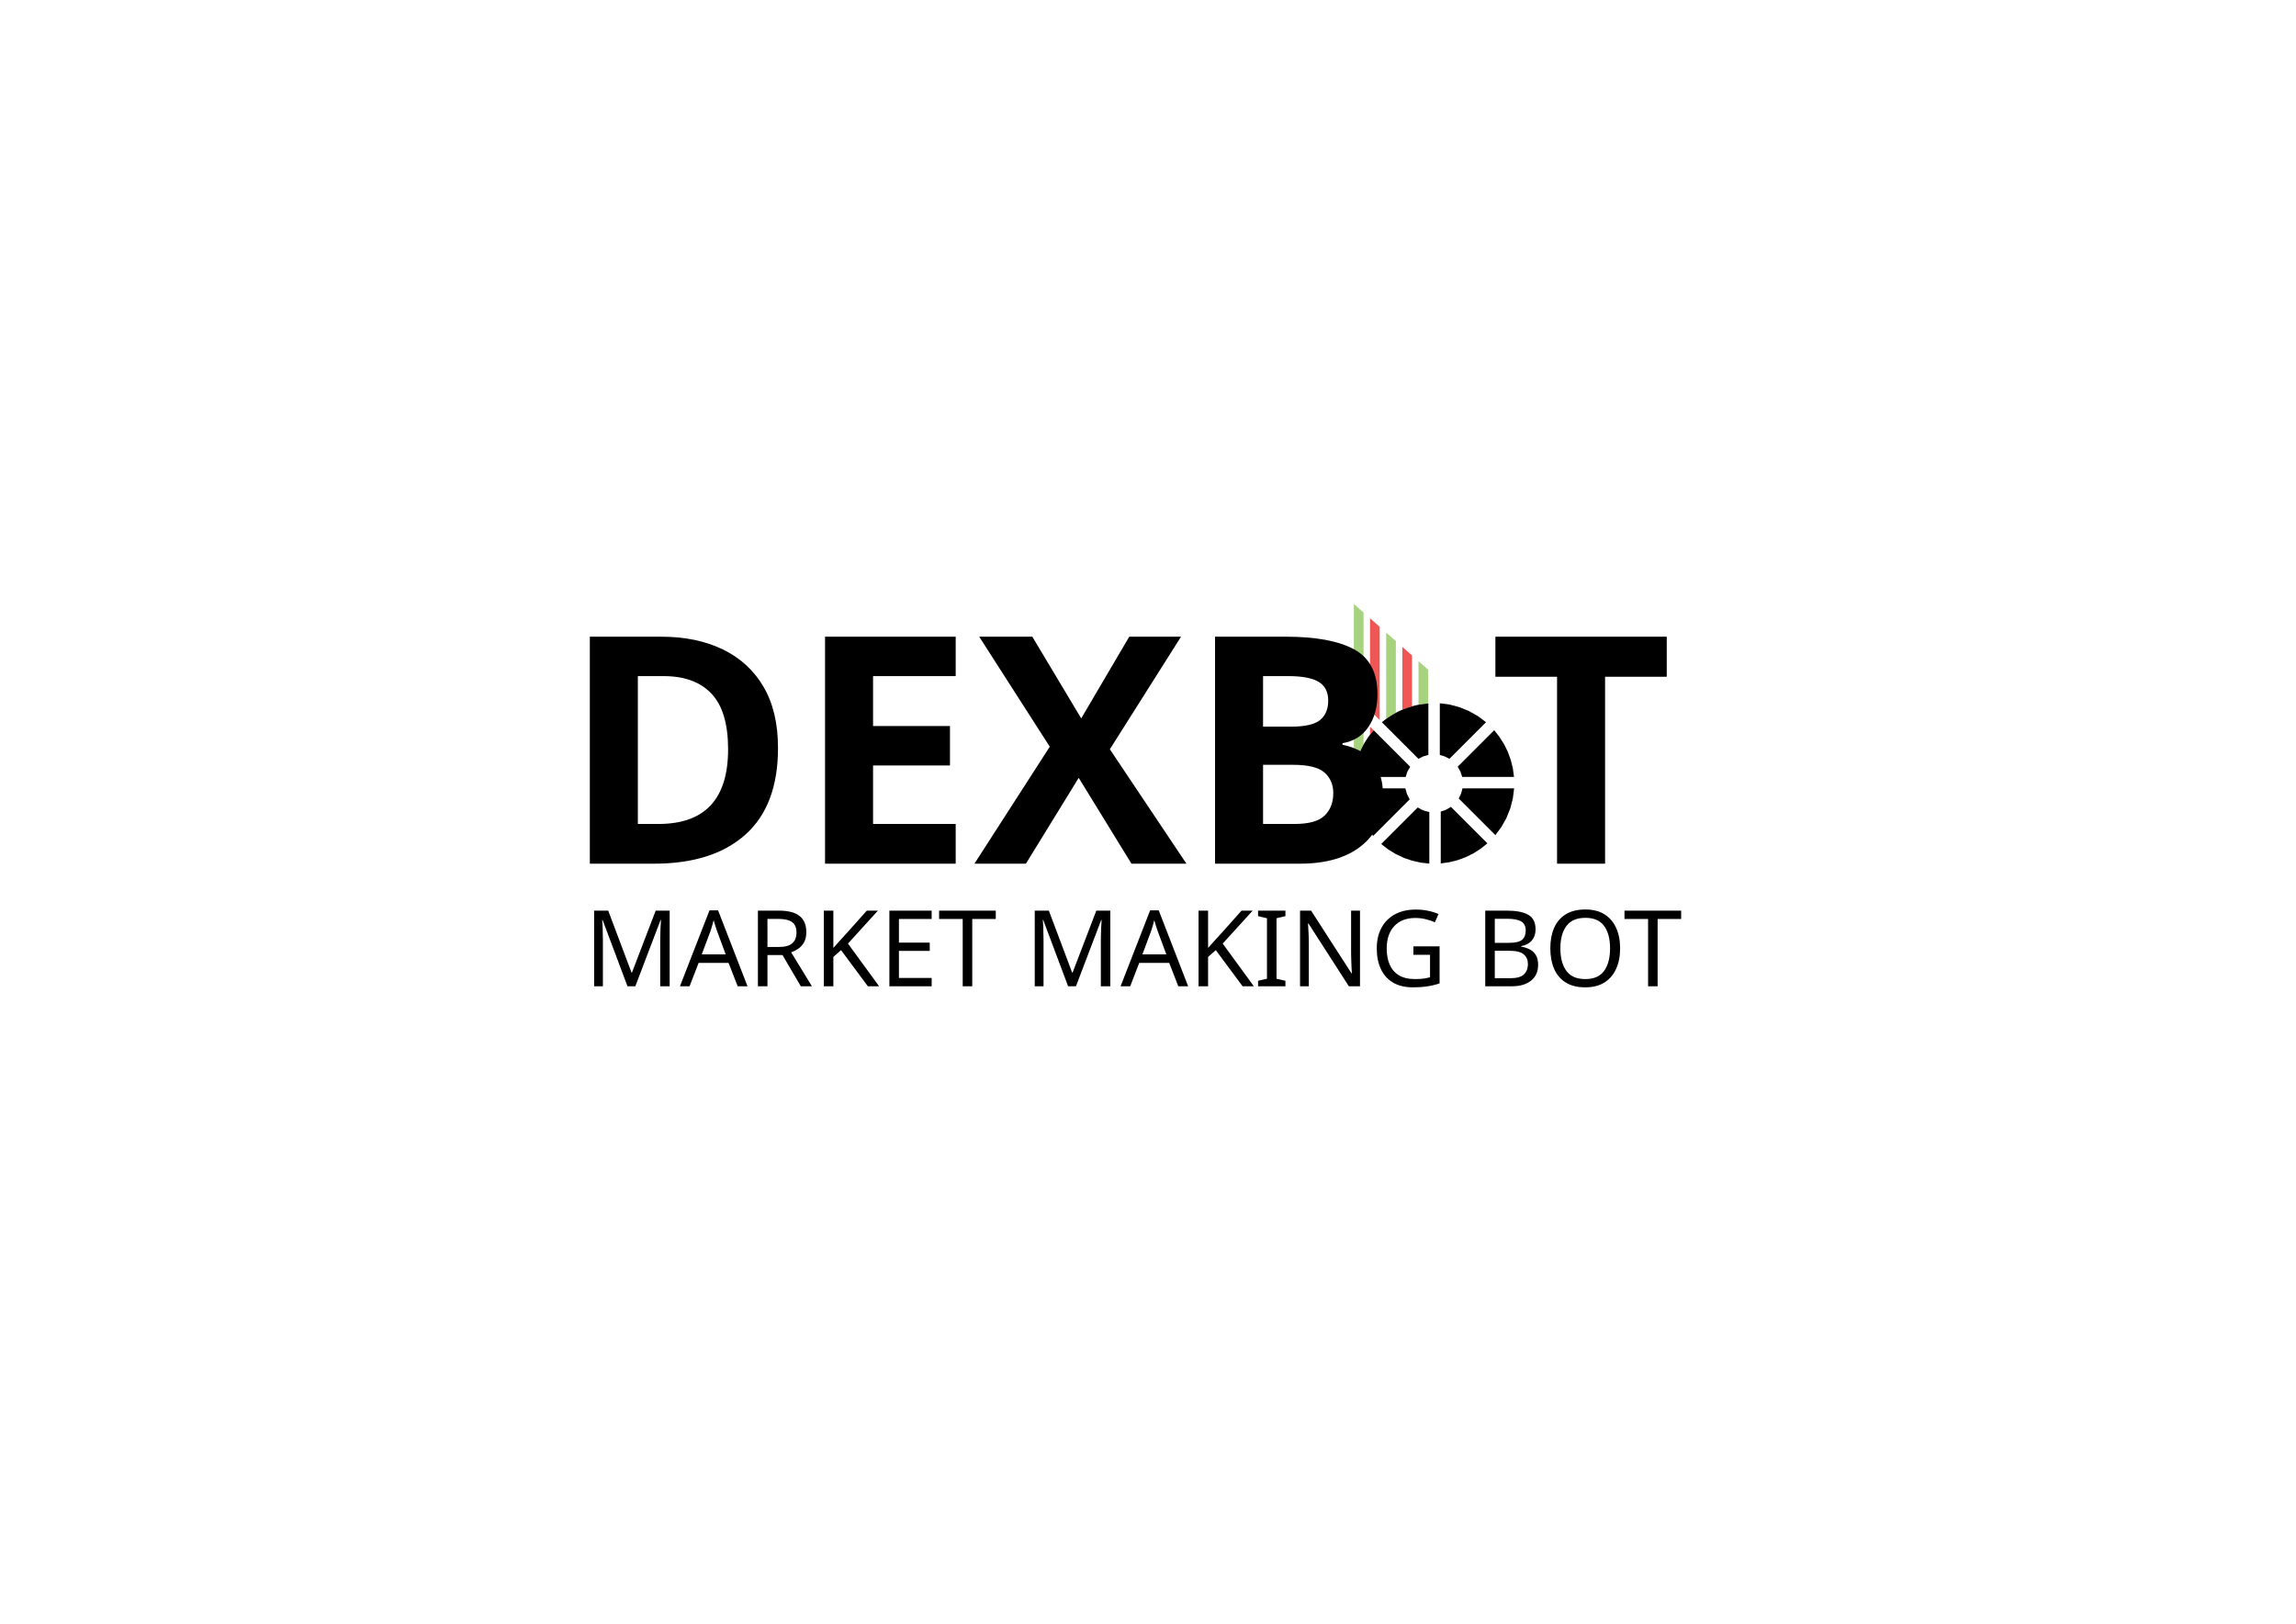
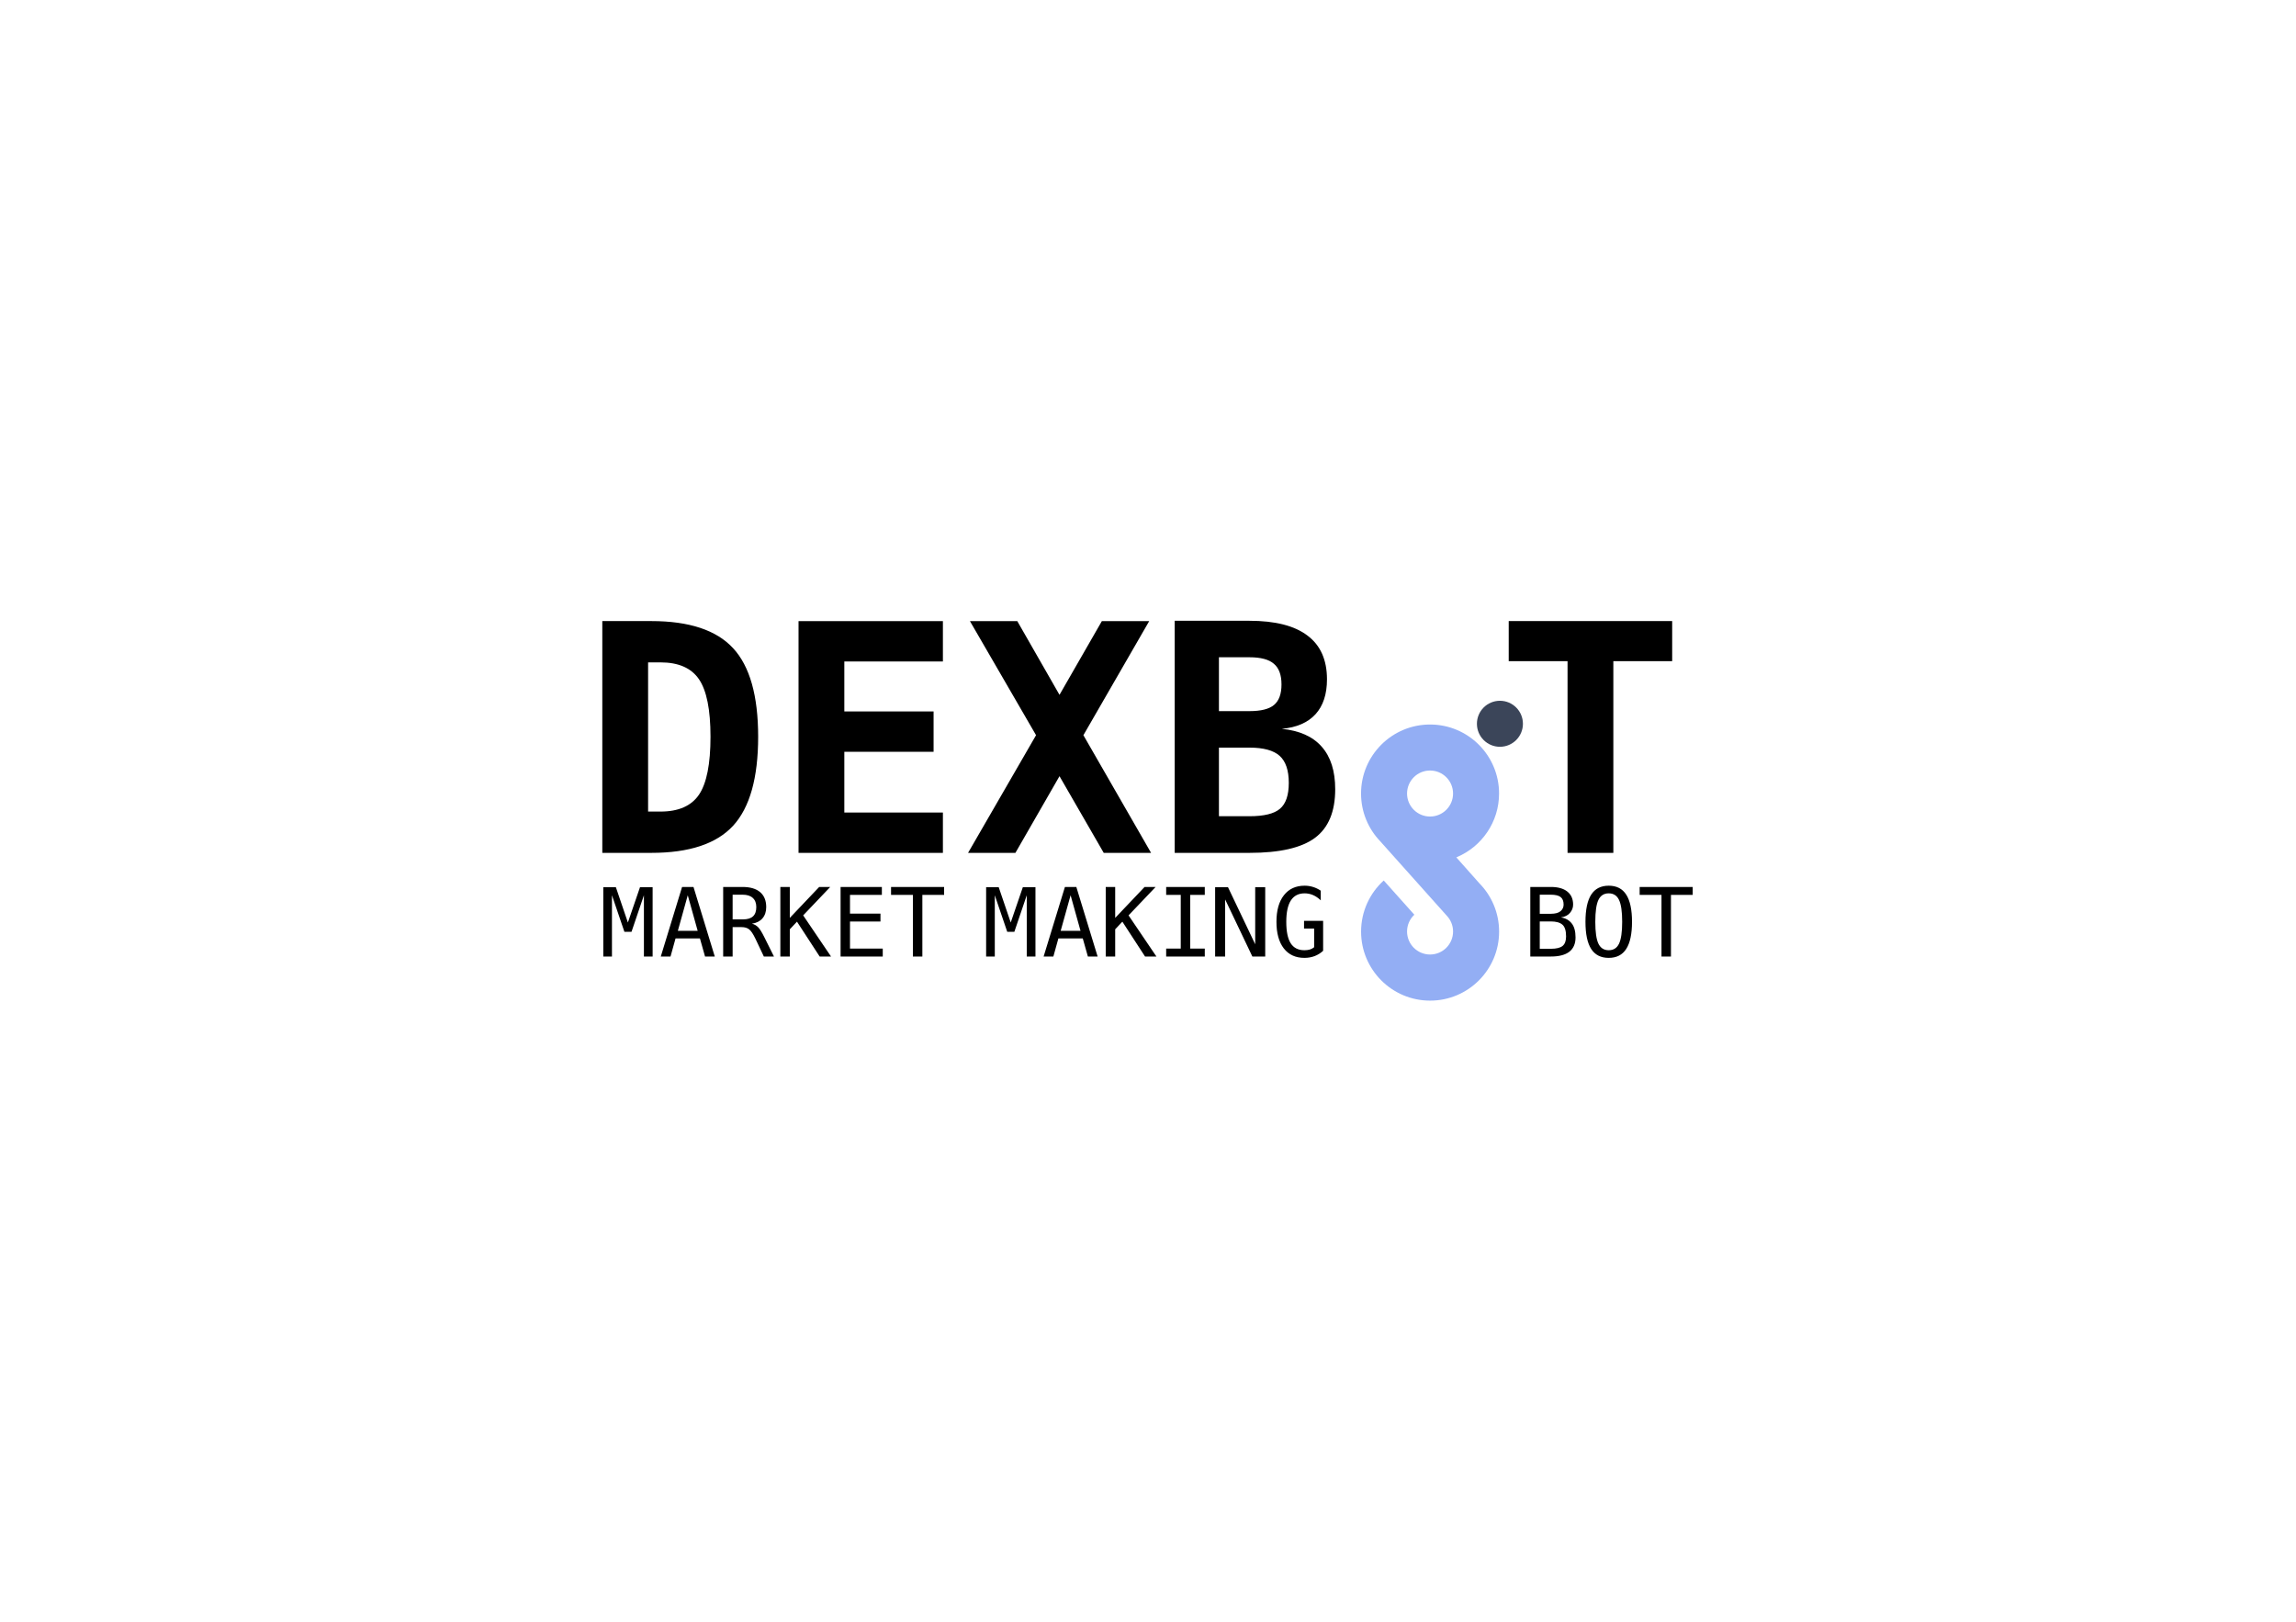
- <svg xmlns="http://www.w3.org/2000/svg" viewBox="0 0 1122.52 793.701" height="793.701" width="1122.52" xml:space="preserve" id="svg2" version="1.1">
-   <defs id="defs6">
-     <clipPath id="clipPath20" clipPathUnits="userSpaceOnUse">
-       <path style="clip-rule:evenodd" id="path18" d="M 7.504,587.772 H 834.386 V 7.504 H 7.504 V 587.772" />
-     </clipPath>
-     <clipPath id="clipPath58" clipPathUnits="userSpaceOnUse">
-       <path style="clip-rule:evenodd" id="path56" d="M 7.504,587.772 H 834.386 V 7.504 H 7.504 V 587.772" />
-     </clipPath>
-     <clipPath id="clipPath64" clipPathUnits="userSpaceOnUse">
-       <path style="clip-rule:evenodd" id="path62" d="M 105.566,119.771 V 475.504 H 736.324 V 119.771 H 105.566" />
-     </clipPath>
-     <clipPath id="clipPath78" clipPathUnits="userSpaceOnUse">
-       <path style="clip-rule:evenodd" id="path76" d="M 7.504,587.772 H 834.386 V 7.504 H 7.504 V 587.772" />
-     </clipPath>
-     <clipPath id="clipPath84" clipPathUnits="userSpaceOnUse">
-       <path style="clip-rule:evenodd" id="path82" d="M 105.566,119.771 V 475.504 H 736.324 V 119.771 H 105.566" />
-     </clipPath>
-     <clipPath id="clipPath98" clipPathUnits="userSpaceOnUse">
-       <path style="clip-rule:evenodd" id="path96" d="M 7.504,587.772 H 834.386 V 7.504 H 7.504 V 587.772" />
-     </clipPath>
-     <clipPath id="clipPath104" clipPathUnits="userSpaceOnUse">
-       <path style="clip-rule:evenodd" id="path102" d="M 105.566,119.771 V 475.504 H 736.324 V 119.771 H 105.566" />
-     </clipPath>
-   </defs>
-   <g transform="matrix(1.333333,0,0,-1.333333,0,793.7008)" id="g10">
-     <g id="g12" />
-     <g id="g14">
-       <g clip-path="url(#clipPath20)" id="g16">
-         <path id="path22" style="fill:#000000;fill-opacity:1;fill-rule:evenodd;stroke:none" d="m 503.504,288.815 -1.954,2.525 -1.669,2.721 -1.365,2.886 -1.044,3.016 -0.712,3.112 -0.371,3.171 h 18.919 l 0.593,-2.095 1.007,-1.931 -13.405,-13.405" />
-         <path id="path24" style="fill:#000000;fill-opacity:1;fill-rule:evenodd;stroke:none" d="m 524.101,278.67 -3.209,0.362 -3.151,0.711 -3.054,1.052 -2.92,1.38 -2.752,1.691 -2.55,1.982 13.397,13.397 1.328,-0.759 1.423,-0.56 1.489,-0.351 v -18.904" />
-         <path id="path26" style="fill:#000000;fill-opacity:1;fill-rule:evenodd;stroke:none" d="m 545.397,286.095 -2.465,-1.972 -2.662,-1.697 -2.828,-1.402 -2.962,-1.091 -3.061,-0.768 -3.126,-0.436 v 19.01 l 1.953,0.679 1.784,1.044 13.367,-13.367" />
-         <path id="path28" style="fill:#000000;fill-opacity:1;fill-rule:evenodd;stroke:none" d="m 548.319,289.101 -13.443,13.443 0.87,1.785 0.523,1.916 h 18.92 l -0.472,-3.725 -0.942,-3.635 -1.397,-3.485 -1.829,-3.279 -2.231,-3.02" />
-         <path id="path30" style="fill:#000000;fill-opacity:1;fill-rule:evenodd;stroke:none" d="m 555.152,310.438 h -18.988 l -0.649,1.954 -1.013,1.793 13.379,13.379 1.956,-2.473 1.681,-2.668 1.386,-2.833 1.075,-2.965 0.752,-3.062 0.42,-3.125" />
-         <path id="path32" style="fill:#000000;fill-opacity:1;fill-rule:evenodd;stroke:none" d="m 544.891,330.503 -13.425,-13.425 -1.697,0.868 -1.824,0.552 v 18.959 l 3.688,-0.506 3.595,-0.968 3.444,-1.413 3.238,-1.836 2.981,-2.23" />
-         <path id="path34" style="fill:#000000;fill-opacity:1;fill-rule:evenodd;stroke:none" d="m 496.427,310.438 0.005,0.762 0.021,0.182 0.064,0.509 0.077,0.538 0.087,0.535 0.11,0.603 0.147,0.756 0.076,0.291 0.087,0.365 0.103,0.408 0.113,0.421 0.147,0.55 0.193,0.593 0.092,0.282 0.091,0.27 0.197,0.608 0.272,0.665 0.268,0.656 0.325,0.74 0.283,0.604 0.251,0.508 0.325,0.623 0.29,0.528 0.259,0.449 0.469,0.772 0.634,0.966 0.288,0.413 0.346,0.477 0.36,0.475 0.372,0.471 0.37,0.449 0.558,0.646 13.371,-13.371 -1.013,-1.793 -0.649,-1.954 h -18.988" />
-         <path id="path36" style="fill:#000000;fill-opacity:1;fill-rule:evenodd;stroke:none" d="m 506.708,330.483 0.704,0.576 0.474,0.368 0.288,0.216 0.249,0.183 0.245,0.176 0.435,0.303 0.508,0.339 0.479,0.306 0.598,0.364 0.645,0.372 0.746,0.403 0.772,0.389 0.888,0.413 0.898,0.382 0.375,0.149 0.423,0.161 0.495,0.179 0.407,0.14 0.433,0.142 0.39,0.121 1.065,0.301 0.738,0.184 0.848,0.186 0.669,0.129 0.759,0.127 0.75,0.105 0.865,0.097 0.896,0.073 v -18.846 l -1.886,-0.553 -1.752,-0.89 -13.405,13.405" />
-         <path id="path38" style="fill:#51a800;fill-opacity:0.502;fill-rule:evenodd;stroke:none" d="m 496.427,373.854 3.552,-3.142 v -33.512 l -3.552,3.545 v 33.11" />
-         <path id="path40" style="fill:#e60000;fill-opacity:0.659;fill-rule:evenodd;stroke:none" d="m 502.353,368.611 3.552,-3.142 v -34.183 l -3.552,3.545 v 33.781" />
-         <path id="path42" style="fill:#51a800;fill-opacity:0.502;fill-rule:evenodd;stroke:none" d="m 511.83,360.226 v -26.279 l -0.495,-0.261 -1.722,-1.042 -1.334,-0.941 v 31.665 l 3.552,-3.142" />
-         <path id="path44" style="fill:#e60000;fill-opacity:0.659;fill-rule:evenodd;stroke:none" d="m 514.204,335.092 v 23.034 l 3.552,-3.142 v -18.658 l -1.416,-0.423 -2.135,-0.81" />
-         <path id="path46" style="fill:#51a800;fill-opacity:0.502;fill-rule:evenodd;stroke:none" d="m 520.13,336.894 v 15.988 l 3.552,-3.142 v -12.5 l -0.49,0.084 -1.2,-0.128 -1.508,-0.232 -0.353,-0.071" />
-         <path id="path48" style="fill:#e60000;fill-opacity:0.659;fill-rule:evenodd;stroke:none" d="m 502.353,325.893 v 3.017 l 1.353,-1.353 -1.353,-1.664" />
-         <path id="path50" style="fill:#51a800;fill-opacity:0.502;fill-rule:evenodd;stroke:none" d="m 496.427,310.438 v 24.397 l 3.552,-3.552 v -9.02 l -0.544,-0.977 -1.778,-4.335 -0.814,-3.125 -0.32,-1.892 -0.095,-1.499" />
-       </g>
-     </g>
-     <g id="g52">
-       <g clip-path="url(#clipPath58)" id="g54">
-         <g clip-path="url(#clipPath64)" id="g60">
-           <g transform="matrix(1,0,0,-1,205.7918,387.8992)" id="g66">
-             <text id="text70" style="font-variant:normal;font-weight:bold;font-size:116.547px;font-family:Menlo;-inkscape-font-specification:Menlo-Bold;writing-mode:lr-tb;fill:#000000;fill-opacity:1;fill-rule:nonzero;stroke:none" transform="translate(0,109.2627)">
-               <tspan id="tspan68" y="0" x="0 70.173 140.346 210.519">DEXB</tspan>
-             </text>
-           </g>
-         </g>
-       </g>
-     </g>
-     <g id="g72">
-       <g clip-path="url(#clipPath78)" id="g74">
-         <g clip-path="url(#clipPath84)" id="g80">
-           <g transform="matrix(1,0,0,-1,545.999,387.8992)" id="g86">
-             <text id="text90" style="font-variant:normal;font-weight:bold;font-size:116.547px;font-family:Menlo;-inkscape-font-specification:Menlo-Bold;writing-mode:lr-tb;fill:#000000;fill-opacity:1;fill-rule:nonzero;stroke:none" transform="translate(0,109.2627)">
-               <tspan id="tspan88" y="0" x="0">T</tspan>
-             </text>
-           </g>
-         </g>
-       </g>
-     </g>
-     <g id="g92">
-       <g clip-path="url(#clipPath98)" id="g94">
-         <g clip-path="url(#clipPath104)" id="g100">
-           <g transform="matrix(1,0,0,-1,214.0837,270.1107)" id="g106">
-             <text id="text110" style="font-variant:normal;font-weight:normal;font-size:38.849px;font-family:Menlo;-inkscape-font-specification:Menlo-Regular;writing-mode:lr-tb;fill:#000000;fill-opacity:1;fill-rule:nonzero;stroke:none" transform="translate(0,36.4209)">
-               <tspan id="tspan108" y="0" x="0 23.391 46.782 70.173 93.564 116.955 140.346 163.737 187.128 210.519 233.91 257.301 280.692 304.082 327.473 350.864 374.255">MARKET MAKING BOT</tspan>
-             </text>
-           </g>
-         </g>
-       </g>
-     </g>
-   </g>
+ <svg xmlns="http://www.w3.org/2000/svg" width="1123" height="793" viewBox="0 0 1123 793" fill="none">
+   <path fill-rule="evenodd" clip-rule="evenodd" d="M596.196 399.202V365.643H611.077C617.961 365.643 622.896 366.984 625.883 369.667C628.869 372.35 630.362 376.754 630.362 382.878C630.362 388.902 628.92 393.128 626.035 395.558C623.2 397.988 618.214 399.202 611.077 399.202H596.196ZM596.196 347.8V321.454H611.077C616.645 321.454 620.644 322.517 623.073 324.643C625.554 326.718 626.794 330.084 626.794 334.741C626.794 339.398 625.579 342.739 623.149 344.763C620.77 346.788 616.746 347.8 611.077 347.8H596.196ZM611.077 303.611H574.557V417.121H611.077C625.908 417.121 636.614 414.666 643.194 409.756C649.774 404.846 653.064 396.925 653.064 385.991C653.064 377.083 650.862 370.148 646.459 365.187C642.106 360.227 635.601 357.316 626.946 356.456C634.184 355.798 639.676 353.419 643.422 349.319C647.167 345.219 649.04 339.524 649.04 332.235C649.04 322.719 645.851 315.582 639.474 310.824C633.146 306.016 623.681 303.611 611.077 303.611ZM316.992 396.921V323.956H323.066C331.873 323.956 338.15 326.715 341.896 332.232C345.641 337.749 347.514 347.114 347.514 360.325C347.514 373.637 345.641 383.077 341.896 388.645C338.15 394.163 331.873 396.921 323.066 396.921H316.992ZM318.586 303.76H294.594V417.118H318.586C337.112 417.118 350.45 412.688 358.599 403.83C366.749 394.922 370.824 380.42 370.824 360.325C370.824 340.28 366.749 325.854 358.599 317.047C350.45 308.189 337.112 303.76 318.586 303.76ZM390.572 417.121H461.184V397.381H412.97V367.693H456.628V347.953H412.97V323.504H461.184V303.764H390.572V417.121ZM563.007 417.121H539.85L518.211 379.614L496.648 417.121H473.49L506.746 359.569L474.401 303.764H497.559L518.211 339.829L538.939 303.764H562.096L529.903 359.569L563.007 417.121ZM789.104 417.119H766.706V323.351H737.93V303.762H817.88V323.351H789.104V417.119ZM301.229 433.906H295.076V467.814H299.315V437.848L305.399 455.714H308.885L314.947 437.848V467.814H319.208V433.906H313.033L307.108 451.179L301.229 433.906ZM336.391 437.849L331.537 455.259H341.245L336.391 437.849ZM333.611 433.793H339.194L349.608 467.814H344.845L342.339 458.95H330.421L327.96 467.814H323.197L333.611 433.793ZM370.803 453.481C369.968 452.63 368.958 452.053 367.773 451.749C369.991 451.43 371.707 450.564 372.923 449.152C374.153 447.724 374.768 445.885 374.768 443.637C374.768 440.447 373.773 438.009 371.783 436.322C369.793 434.636 366.93 433.793 363.192 433.793H353.713V467.814H358.339V453.436H362.737C364.241 453.436 365.456 453.793 366.383 454.507C367.324 455.205 368.38 456.778 369.55 459.224L373.606 467.814H378.551L373.925 458.517C372.679 455.995 371.639 454.317 370.803 453.481ZM358.339 449.653V437.576H363.192C365.38 437.576 367.043 438.1 368.183 439.148C369.337 440.181 369.915 441.677 369.915 443.637C369.915 445.673 369.375 447.184 368.297 448.172C367.218 449.159 365.577 449.653 363.375 449.653H358.339ZM381.676 433.793H386.302V448.924L400.68 433.793H406.081L392.842 447.693L406.468 467.814H400.908L389.811 450.769L386.302 454.507V467.814H381.676V433.793ZM431.33 433.793H411.141V467.814H431.763V463.941H415.744V450.701H430.647V446.827H415.744V437.667H431.33V433.793ZM435.822 433.793H461.777V437.667H451.135V467.814H446.509V437.667H435.822V433.793ZM488.479 433.906H482.326V467.814H486.565V437.848L492.649 455.714H496.135L502.197 437.848V467.814H506.458V433.906H500.283L494.358 451.179L488.479 433.906ZM523.643 437.849L518.789 455.259H528.497L523.643 437.849ZM520.863 433.793H526.446L536.86 467.814H532.097L529.591 458.95H517.673L515.212 467.814H510.449L520.863 433.793ZM545.452 433.793H540.826V467.814H545.452V454.507L548.961 450.769L560.059 467.814H565.619L551.992 447.693L565.231 433.793H559.831L545.452 448.924V433.793ZM570.385 433.793H589.275V437.667H582.143V463.941H589.275V467.814H570.385V463.941H577.517V437.667H570.385V433.793ZM600.625 433.906H594.336V467.814H599.235V439.899L612.543 467.814H618.832V433.906H613.933V461.821L600.625 433.906ZM647.159 465.012C645.928 466.151 644.538 467.017 642.989 467.609C641.455 468.187 639.791 468.475 637.999 468.475C633.684 468.475 630.327 466.933 627.927 463.849C625.526 460.75 624.326 456.413 624.326 450.838C624.326 445.278 625.542 440.948 627.972 437.849C630.403 434.735 633.783 433.178 638.112 433.178C639.54 433.178 640.908 433.383 642.214 433.793C643.521 434.188 644.782 434.796 645.997 435.616V440.333C644.766 439.163 643.505 438.305 642.214 437.758C640.923 437.196 639.556 436.915 638.112 436.915C635.12 436.915 632.871 438.077 631.367 440.401C629.879 442.71 629.134 446.189 629.134 450.838C629.134 455.562 629.856 459.064 631.299 461.343C632.757 463.606 634.991 464.738 637.999 464.738C639.016 464.738 639.905 464.624 640.665 464.396C641.439 464.153 642.138 463.781 642.761 463.28V454.142H637.816V450.359H647.159V465.012ZM753.112 464.032V450.656H758.558C761.11 450.656 762.987 451.18 764.187 452.228C765.387 453.261 765.987 455.19 765.987 458.016C765.987 460.158 765.417 461.7 764.278 462.642C763.139 463.568 761.232 464.032 758.558 464.032H753.112ZM753.112 446.918V437.576H758.467C760.715 437.576 762.326 437.955 763.298 438.715C764.285 439.475 764.779 440.713 764.779 442.429C764.779 443.721 764.278 444.792 763.275 445.642C762.288 446.493 760.685 446.918 758.467 446.918H753.112ZM758.558 433.793H748.486V467.814H758.558C762.554 467.814 765.562 467.032 767.582 465.467C769.603 463.887 770.613 461.555 770.613 458.472C770.613 455.433 769.975 453.132 768.699 451.567C767.438 449.987 765.691 449.03 763.458 448.696C765.448 448.392 766.936 447.64 767.924 446.44C768.927 445.24 769.428 443.903 769.428 442.429C769.428 439.68 768.486 437.553 766.602 436.049C764.718 434.545 762.037 433.793 758.558 433.793ZM793.425 450.838C793.425 445.84 792.909 442.27 791.876 440.128C790.858 437.986 789.179 436.915 786.84 436.915C784.515 436.915 782.837 437.986 781.804 440.128C780.786 442.27 780.277 445.84 780.277 450.838C780.277 455.821 780.786 459.383 781.804 461.525C782.837 463.667 784.515 464.738 786.84 464.738C789.179 464.738 790.858 463.675 791.876 461.548C792.909 459.406 793.425 455.836 793.425 450.838ZM798.233 450.838C798.233 456.763 797.291 461.183 795.408 464.1C793.539 467.017 790.683 468.475 786.84 468.475C782.996 468.475 780.14 467.024 778.272 464.123C776.403 461.221 775.469 456.793 775.469 450.838C775.469 444.898 776.403 440.47 778.272 437.553C780.155 434.636 783.011 433.178 786.84 433.178C790.683 433.178 793.539 434.636 795.408 437.553C797.291 440.47 798.233 444.898 798.233 450.838ZM827.925 433.793H801.971V437.667H812.658V467.814H817.284V437.667H827.925V433.793Z" fill="black" />
+   <circle cx="733.63" cy="353.986" r="11.251" fill="#3B4559" />
+   <path fill-rule="evenodd" clip-rule="evenodd" d="M699.457 354.344C680.815 354.344 665.703 369.456 665.703 388.098C665.703 397.153 669.269 405.376 675.074 411.438L707.596 447.809C709.525 449.829 710.711 452.567 710.711 455.581C710.711 461.795 705.673 466.832 699.46 466.832C693.246 466.832 688.208 461.795 688.208 455.581C688.208 452.341 689.578 449.421 691.769 447.368L676.803 430.63C669.997 436.805 665.723 445.72 665.723 455.634C665.723 474.276 680.835 489.388 699.477 489.388C718.119 489.388 733.231 474.276 733.231 455.634C733.231 446.427 729.545 438.081 723.567 431.991L712.313 419.33L712.544 419.22C724.686 414.109 733.211 402.099 733.211 388.098C733.211 369.456 718.099 354.344 699.457 354.344ZM699.457 399.349C705.671 399.349 710.708 394.311 710.708 388.098C710.708 381.884 705.671 376.846 699.457 376.846C693.243 376.846 688.206 381.884 688.206 388.098C688.206 394.311 693.243 399.349 699.457 399.349Z" fill="#93AEF4" />
</svg>
